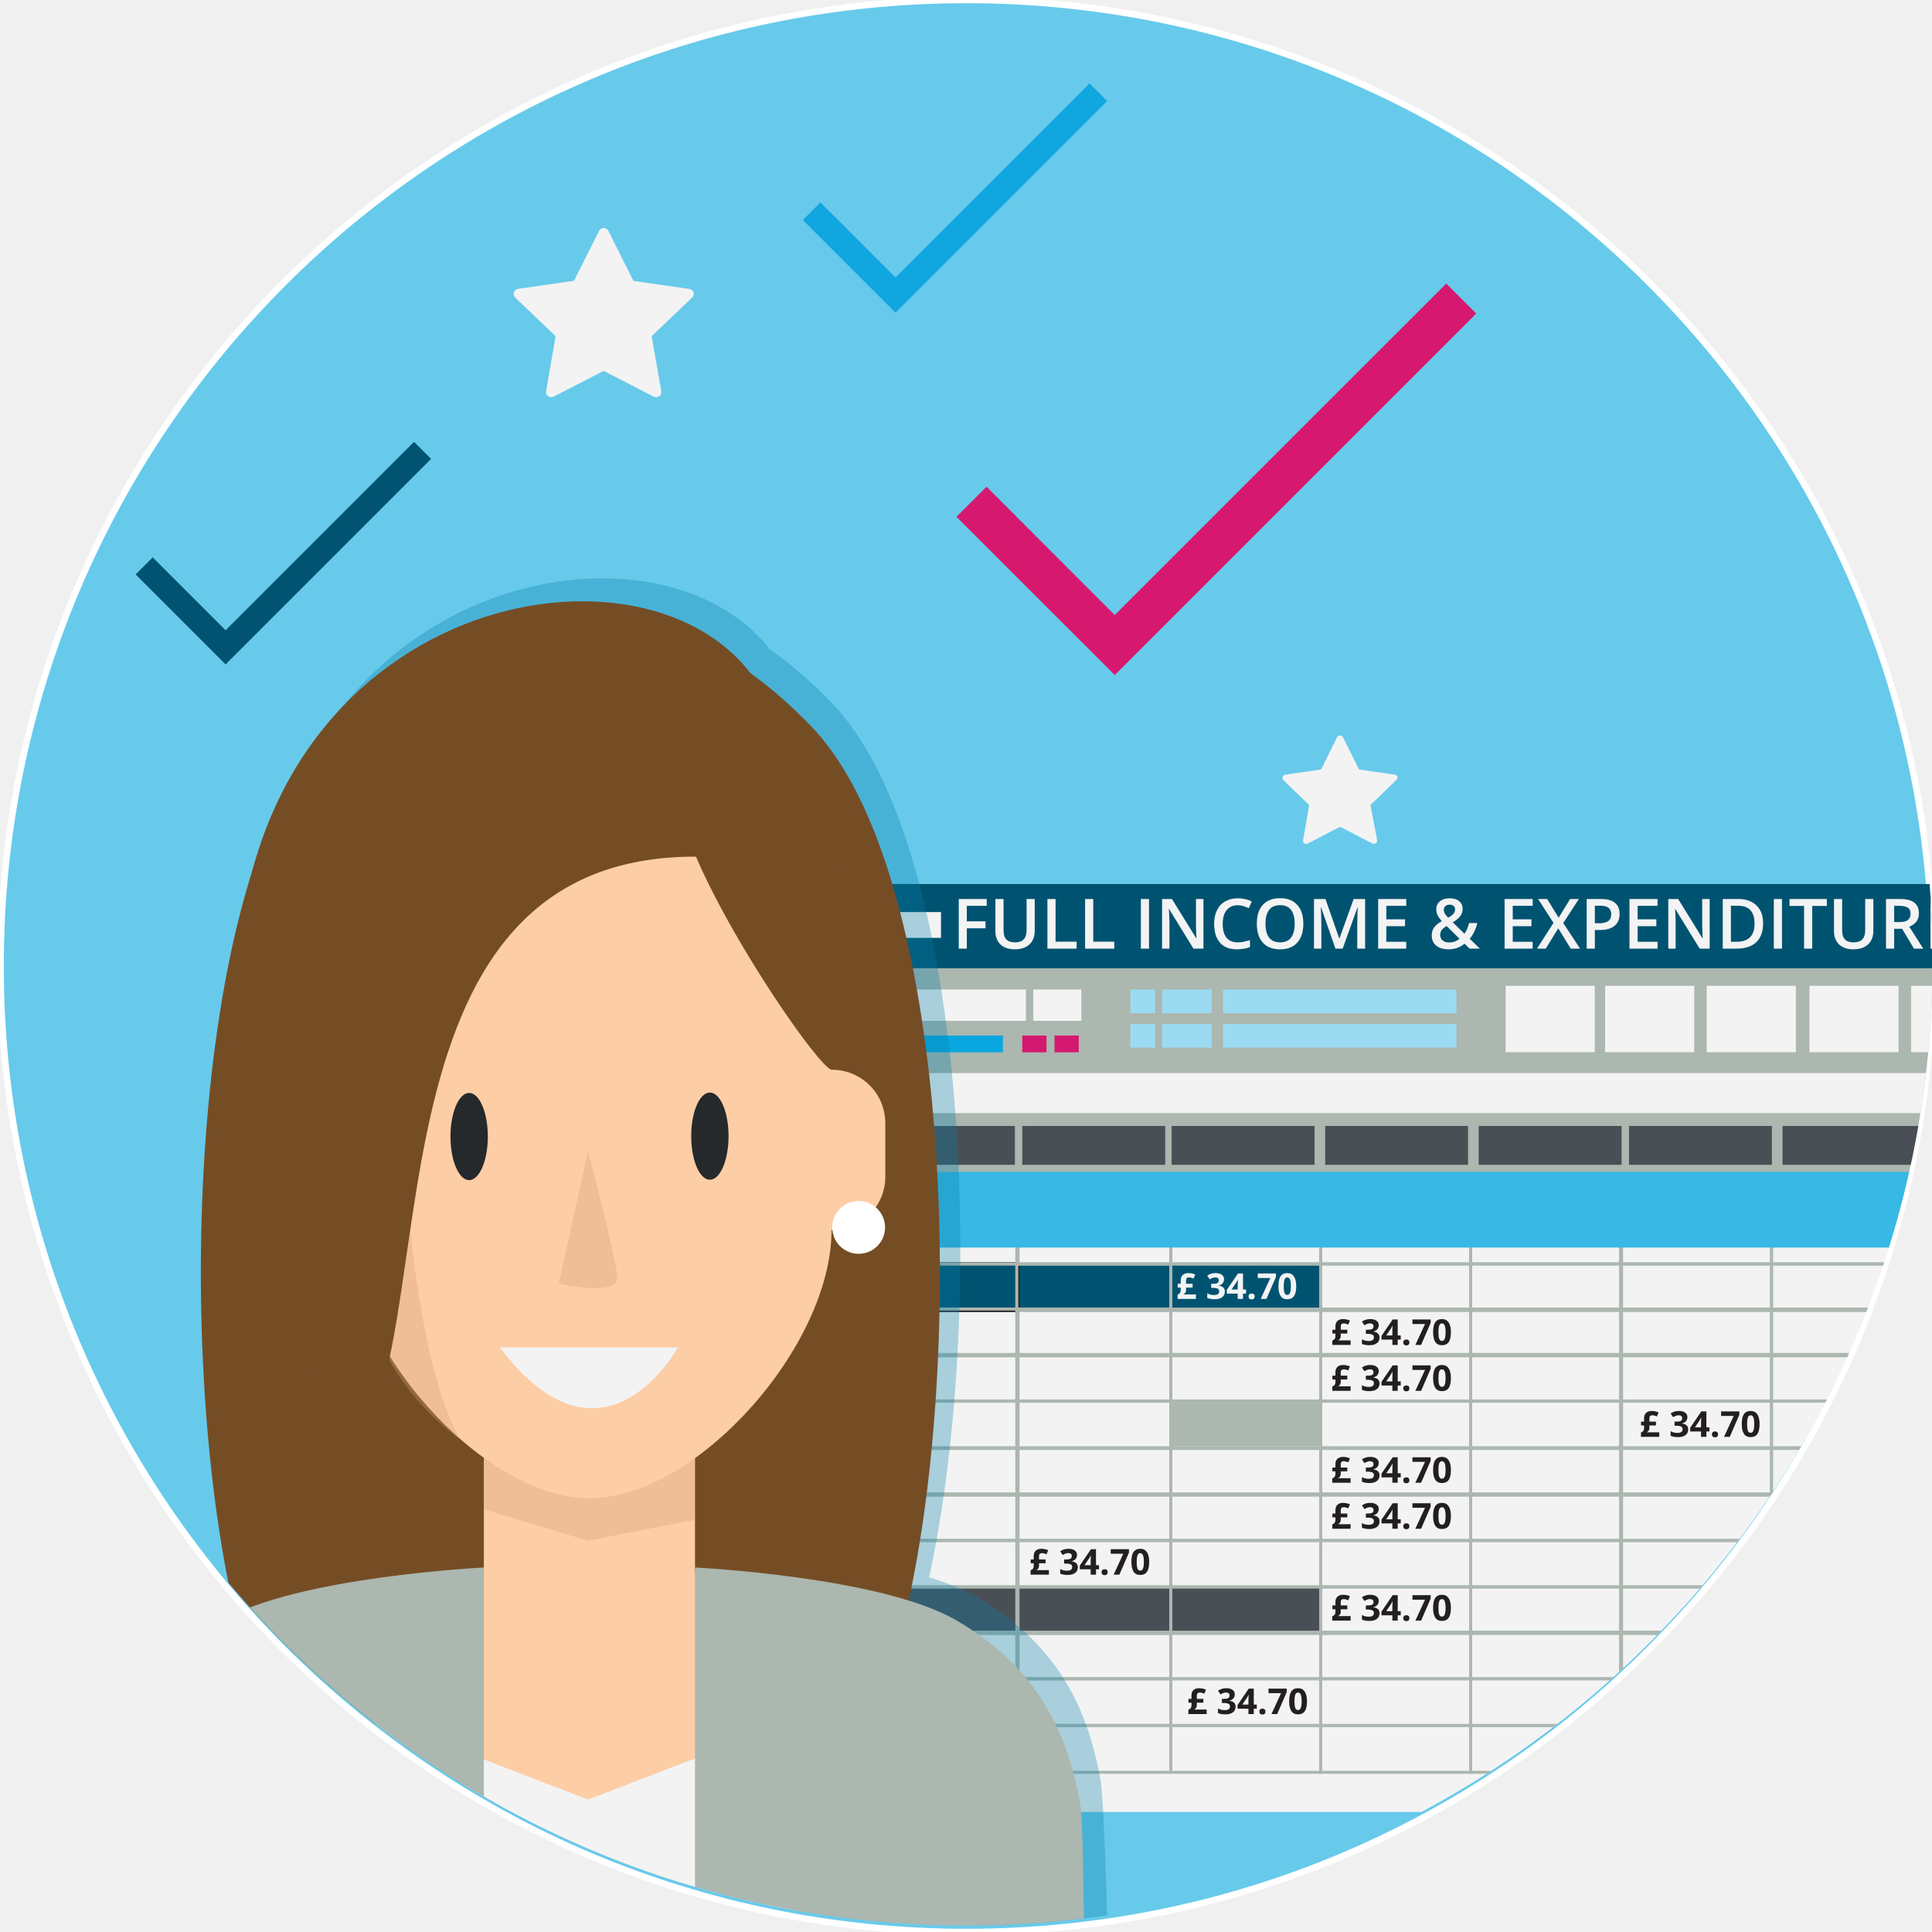
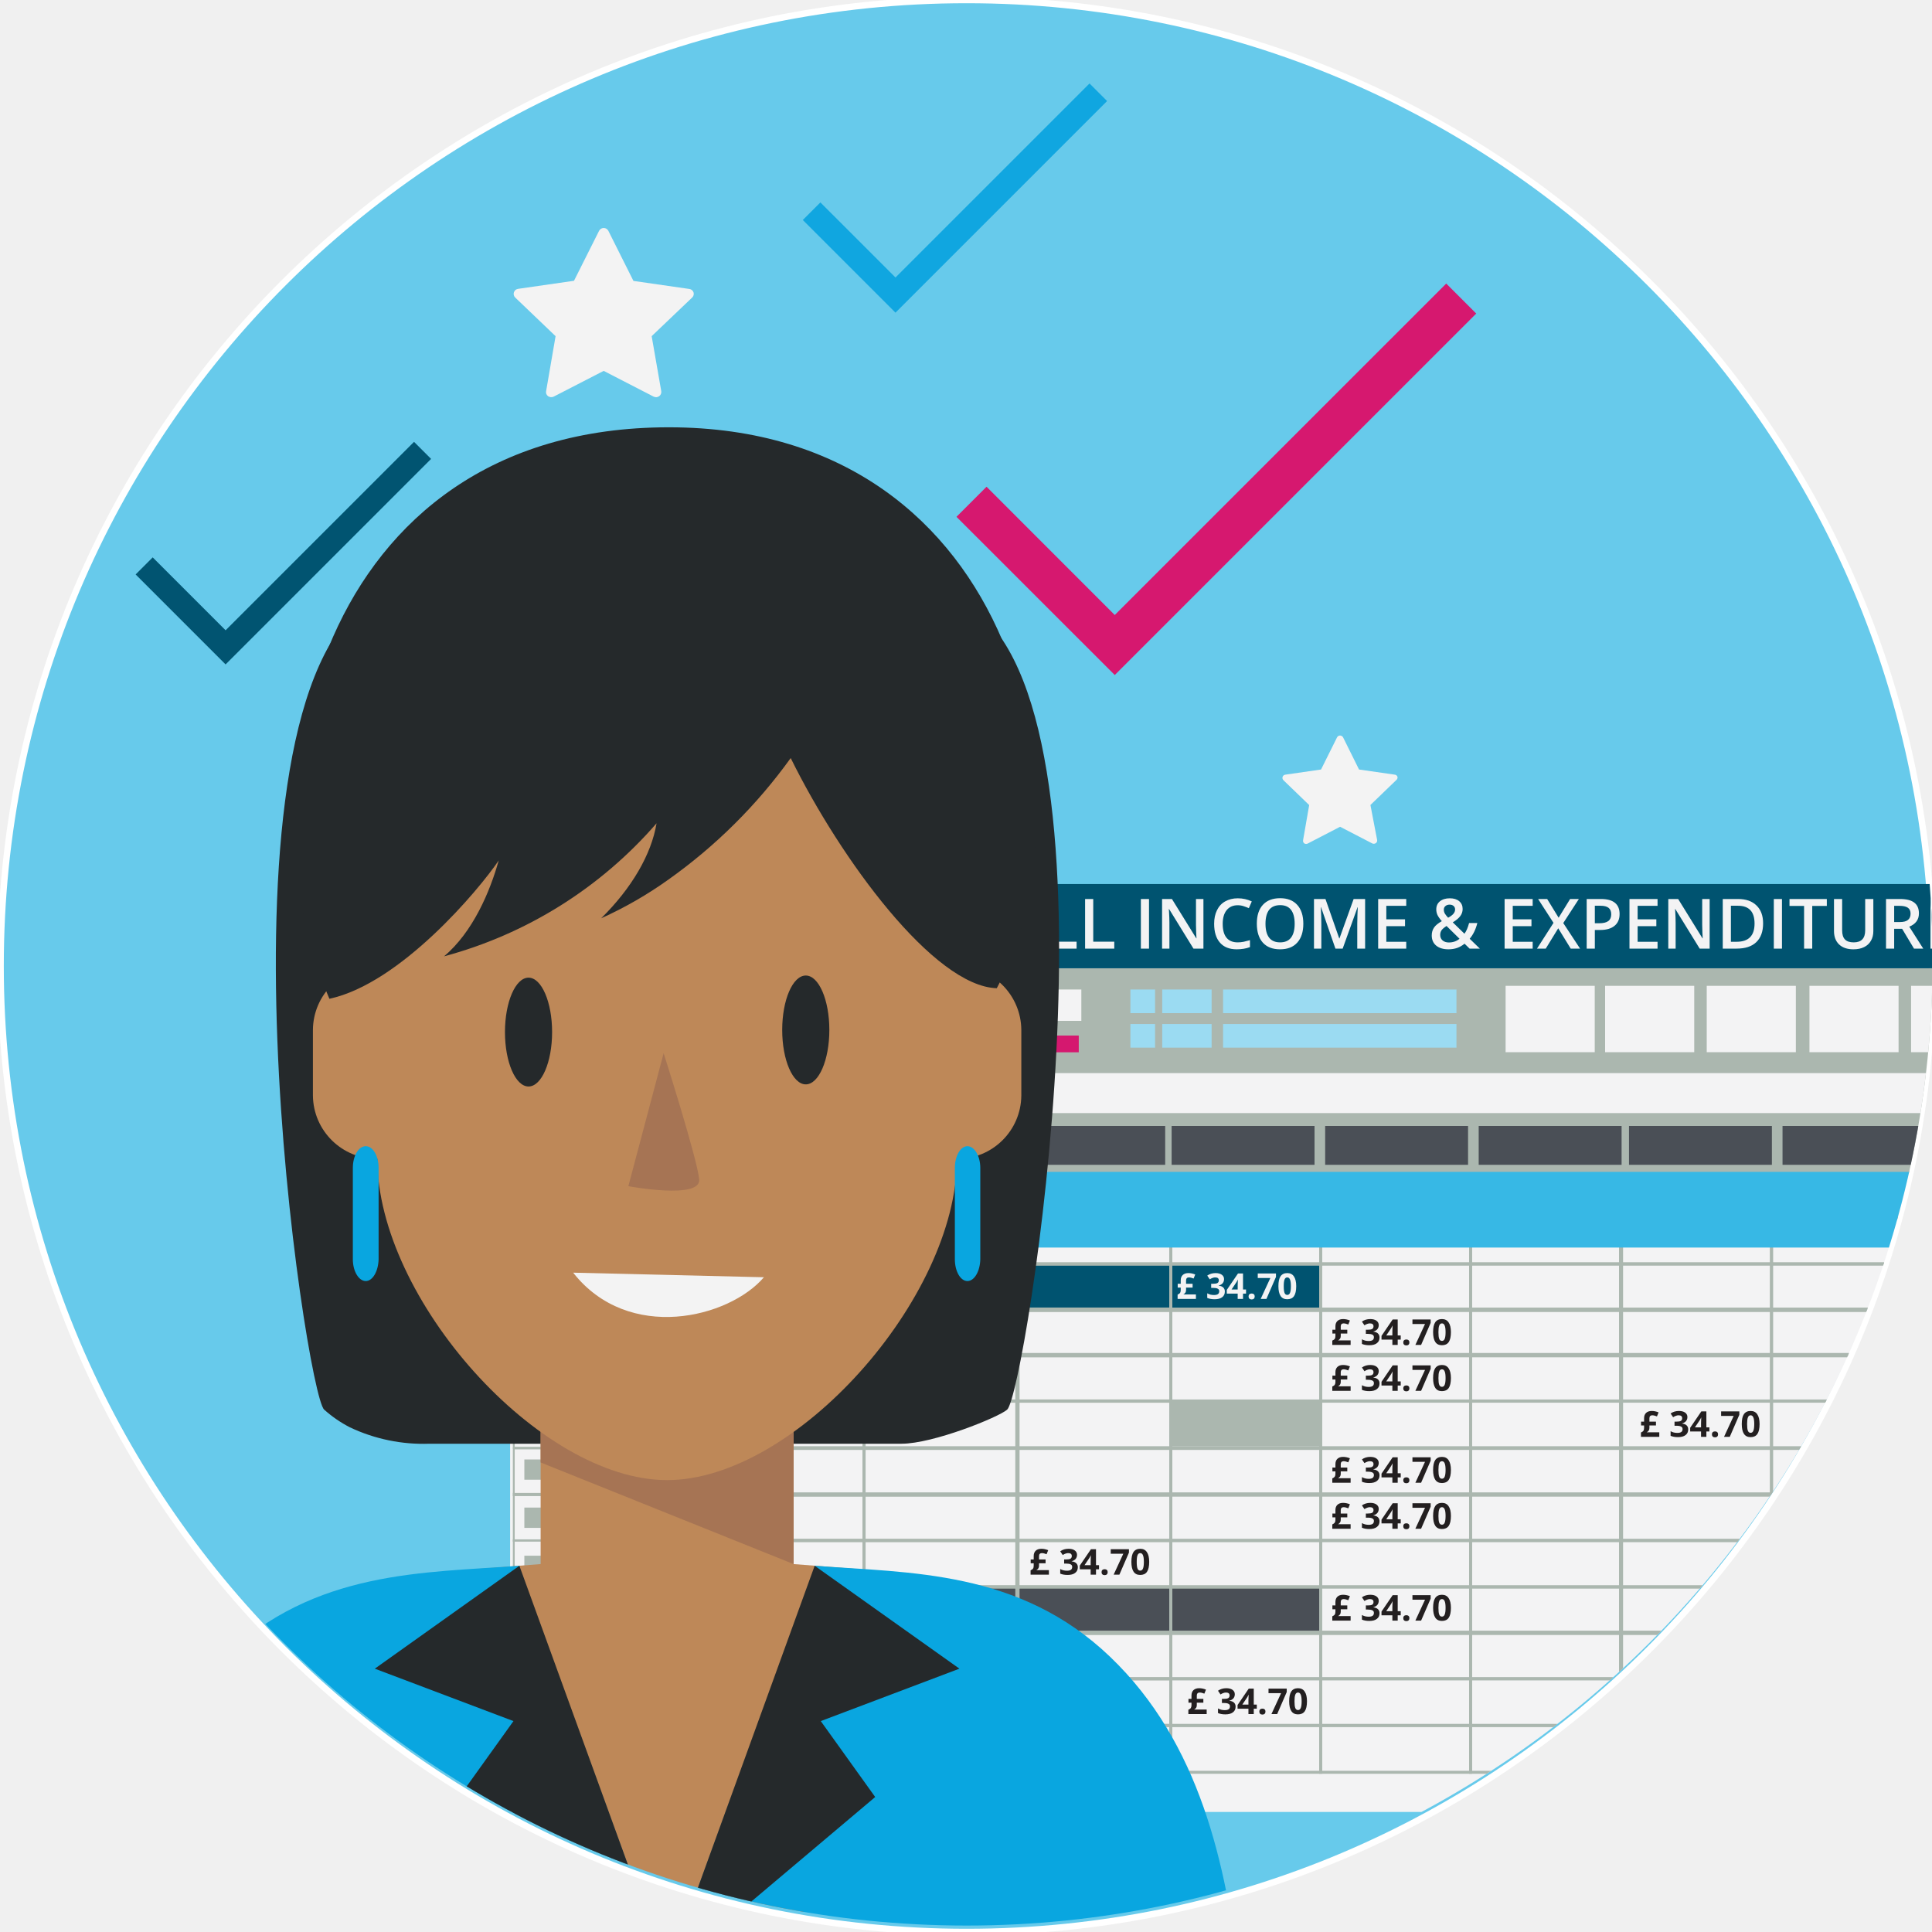
<svg xmlns="http://www.w3.org/2000/svg" viewBox="0 0 300 300">
  <defs>
-     <style>.a,.o,.p,.q,.r,.s,.t,.u{fill:none;}.b{opacity:0.44;}.c{clip-path:url(#a);}.d{fill:#25292b;}.e{fill:#67caeb;stroke:#fff;}.e,.o,.p,.q,.r,.s,.t,.u{stroke-miterlimit:10;}.f{fill:#10a6e0;}.g{fill:#d6186f;}.h{fill:#015471;}.i{fill:#f3f3f3;}.j{clip-path:url(#b);}.k{fill:#abb7af;}.l{fill:#005370;}.ab,.ah,.m{fill:#f3f3f4;}.n{fill:#4a4f56;}.o,.q,.r,.s,.t,.u{stroke:#abb7af;}.o{stroke-width:0.29px;}.p{stroke:#231f20;}.p,.s{stroke-width:0.47px;}.q{stroke-width:0.44px;}.r{stroke-width:0.47px;}.t{stroke-width:0.46px;}.u{stroke-width:0.47px;}.v{fill:#9bdbf2;}.w{fill:#f5be17;}.x{fill:#79b943;}.y{fill:#09a6e0;}.z{fill:#d5186f;}.aa{fill:#37b8e5;}.ab{font-size:10.8px;font-family:OpenSans-Semibold, Open Sans;font-weight:600;}.ac{fill:#027ea9;opacity:0.31;}.ad{fill:#754d25;}.ae{fill:#fdcda6;}.af{fill:#d09f76;opacity:0.33;}.ag{fill:#fff;}.ah,.ai{font-size:5.54px;font-family:OpenSans-Bold, Open Sans;font-weight:700;}.ai{fill:#231f20;}</style>
+     <style>.a,.o,.p,.q,.r,.s,.t,.u{fill:none;}.b{opacity:0.44;}.c{clip-path:url(#a);}.d{fill:#25292b;}.e{fill:#67caeb;stroke:#fff;}.e,.o,.p,.q,.r,.s,.t,.u{stroke-miterlimit:10;}.f{fill:#10a6e0;}.g{fill:#d6186f;}.h{fill:#015471;}.i{fill:#f3f3f3;}.j{clip-path:url(#b);}.k{fill:#abb7af;}.l{fill:#005370;}.ab,.ae,.m{fill:#f3f3f4;}.n{fill:#4a4f56;}.o,.q,.r,.s,.t,.u{stroke:#abb7af;}.o{stroke-width:0.29px;}.p{stroke:#231f20;}.p,.s{stroke-width:0.47px;}.q{stroke-width:0.44px;}.r{stroke-width:0.47px;}.t{stroke-width:0.46px;}.u{stroke-width:0.47px;}.v{fill:#9bdbf2;}.w{fill:#f5be17;}.x{fill:#79b943;}.y{fill:#09a6e0;}.z{fill:#d5186f;}.aa{fill:#37b8e5;}.ab{font-size:10.8px;font-family:OpenSans-Semibold, Open Sans;font-weight:600;}.ac{fill:#be8858;}.ad{fill:#a67454;}.ae,.af{font-size:5.54px;font-family:OpenSans-Bold, Open Sans;font-weight:700;}.af{fill:#231f20;}</style>
    <clipPath id="a">
      <circle class="a" cx="619.63" cy="574.67" r="50.91" />
    </clipPath>
    <clipPath id="b">
      <circle class="a" cx="150.09" cy="149" r="150" />
    </clipPath>
  </defs>
  <g class="c">
    <path class="d" d="M900.86,298.3H203.34c-10.86,0-19.76,7.93-19.76,17.62V748.35H921.06v-432C921.06,306.41,912,298.3,900.86,298.3Z" />
  </g>
  <circle class="e" cx="150.09" cy="150" r="150" />
  <polygon class="f" points="169.18 12.96 139.05 43.09 127.39 31.43 124.66 34.16 136.32 45.82 139.05 48.55 141.78 45.82 171.91 15.69 169.18 12.96" />
  <polygon class="g" points="224.57 44.03 173.1 95.5 153.19 75.58 148.52 80.25 168.44 100.16 173.1 104.82 177.76 100.16 229.23 48.69 224.57 44.03" />
  <polygon class="h" points="64.29 68.61 35.03 97.87 23.71 86.55 21.06 89.2 32.38 100.52 35.03 103.17 37.68 100.52 66.94 71.26 64.29 68.61" />
  <path class="i" d="M107.69,45.4a.79.79,0,0,0-.65-.53l-8.68-1.25-3.89-7.77a.81.81,0,0,0-1.45,0L89.13,43.6l-8.67,1.25A.79.79,0,0,0,80,46.2l6.27,6-1.47,8.54a.76.76,0,0,0,.31.78.86.86,0,0,0,.86.07l7.77-4,7.76,4a1.24,1.24,0,0,0,.38.09.92.92,0,0,0,.48-.16.83.83,0,0,0,.32-.78l-1.49-8.54,6.29-6A.77.77,0,0,0,107.69,45.4Z" />
  <path class="i" d="M217,120.63a.48.48,0,0,0-.41-.34l-5.56-.8-2.48-5a.54.54,0,0,0-.71-.22.58.58,0,0,0-.22.22l-2.49,5-5.55.8a.5.5,0,0,0-.42.34.51.51,0,0,0,.13.52l4,3.86-.95,5.47a.49.49,0,0,0,.2.49.54.54,0,0,0,.55,0l5-2.59,5,2.59a.64.64,0,0,0,.24.05.5.5,0,0,0,.31-.1.49.49,0,0,0,.2-.49L212.8,125l4-3.86A.5.5,0,0,0,217,120.63Z" />
  <g class="j">
    <rect class="k" x="79.78" y="150.35" width="250.35" height="31.62" />
    <rect class="l" x="79.78" y="137.27" width="250.35" height="13.08" />
    <rect class="m" x="79.21" y="182.22" width="250.92" height="99.14" />
    <rect class="l" x="109.92" y="196.15" width="95.15" height="7.35" />
    <rect class="n" x="109.92" y="246.34" width="95.15" height="7.35" />
    <rect class="n" x="79.78" y="174.84" width="7.95" height="6.03" />
    <rect class="n" x="276.79" y="174.84" width="22.19" height="6.03" />
    <rect class="n" x="252.95" y="174.84" width="22.19" height="6.03" />
    <rect class="n" x="229.61" y="174.84" width="22.19" height="6.03" />
    <rect class="n" x="205.77" y="174.84" width="22.19" height="6.03" />
    <rect class="n" x="181.93" y="174.84" width="22.19" height="6.03" />
    <rect class="n" x="158.74" y="174.84" width="22.19" height="6.03" />
    <rect class="n" x="135.4" y="174.84" width="22.19" height="6.03" />
    <rect class="n" x="111.56" y="174.84" width="22.19" height="6.03" />
    <rect class="n" x="91.14" y="174.84" width="18.78" height="6.03" />
    <rect class="k" x="81.42" y="183.61" width="3.15" height="3.15" />
    <rect class="k" x="81.42" y="191.08" width="3.15" height="3.15" />
    <rect class="k" x="81.42" y="198.03" width="3.15" height="3.15" />
    <rect class="k" x="81.42" y="205.51" width="3.15" height="3.15" />
    <rect class="k" x="81.42" y="212.46" width="3.15" height="3.15" />
    <rect class="k" x="81.42" y="219.93" width="3.15" height="3.15" />
    <rect class="k" x="81.42" y="226.62" width="3.15" height="3.15" />
    <rect class="k" x="81.42" y="234.1" width="3.15" height="3.15" />
    <rect class="k" x="81.42" y="241.57" width="3.15" height="3.15" />
    <rect class="k" x="81.42" y="249.05" width="3.15" height="3.15" />
    <rect class="k" x="81.42" y="255.57" width="3.15" height="3.15" />
    <rect class="k" x="81.42" y="263.05" width="3.15" height="3.15" />
    <rect class="k" x="81.42" y="270" width="3.15" height="3.15" />
    <rect class="o" x="79.78" y="181.97" width="8.94" height="7.26" />
    <rect class="o" x="79.78" y="189.03" width="8.94" height="7.26" />
    <rect class="o" x="79.78" y="196.24" width="8.94" height="7.26" />
    <rect class="o" x="79.78" y="203.27" width="8.94" height="7.26" />
    <rect class="o" x="79.78" y="210.32" width="8.94" height="7.26" />
    <rect class="o" x="79.78" y="217.54" width="8.94" height="7.26" />
    <rect class="o" x="79.78" y="224.91" width="8.94" height="7.26" />
    <rect class="o" x="79.78" y="231.97" width="8.94" height="7.26" />
    <rect class="o" x="79.78" y="239.18" width="8.94" height="7.26" />
    <rect class="o" x="79.78" y="246.39" width="8.94" height="7.26" />
    <rect class="o" x="79.78" y="253.44" width="8.94" height="7.26" />
    <rect class="o" x="79.78" y="260.66" width="8.94" height="7.26" />
    <rect class="o" x="79.78" y="267.94" width="8.94" height="7.26" />
    <rect class="p" x="134.17" y="196.24" width="23.91" height="7.26" />
    <rect class="q" x="88.72" y="189.03" width="21.2" height="7.26" />
    <rect class="q" x="88.72" y="196.24" width="21.2" height="7.26" />
    <rect class="r" x="109.92" y="181.97" width="24.25" height="7.26" />
    <rect class="r" x="109.92" y="189.03" width="24.25" height="7.26" />
    <rect class="r" x="109.92" y="196.24" width="24.25" height="7.26" />
    <rect class="s" x="134.17" y="181.97" width="23.91" height="7.26" />
    <rect class="s" x="134.17" y="189.03" width="23.91" height="7.26" />
    <rect class="s" x="157.89" y="181.97" width="23.91" height="7.26" />
    <rect class="s" x="157.89" y="189.03" width="23.91" height="7.26" />
    <rect class="s" x="157.89" y="196.24" width="23.91" height="7.26" />
    <rect class="t" x="181.8" y="181.97" width="23.28" height="7.26" />
    <rect class="t" x="181.8" y="189.03" width="23.28" height="7.26" />
    <rect class="t" x="181.8" y="196.24" width="23.28" height="7.26" />
    <rect class="q" x="88.72" y="181.97" width="21.2" height="7.26" />
    <rect class="q" x="88.72" y="203.27" width="21.2" height="7.26" />
    <rect class="q" x="88.72" y="210.32" width="21.2" height="7.26" />
    <rect class="q" x="88.72" y="217.54" width="21.2" height="7.26" />
    <rect class="q" x="88.72" y="224.91" width="21.2" height="7.26" />
    <rect class="q" x="88.72" y="231.97" width="21.2" height="7.26" />
    <rect class="q" x="88.72" y="239.18" width="21.2" height="7.26" />
    <rect class="r" x="109.92" y="203.27" width="24.25" height="7.26" />
    <rect class="r" x="109.92" y="210.32" width="24.25" height="7.26" />
    <rect class="r" x="109.92" y="217.54" width="24.25" height="7.26" />
    <rect class="r" x="109.92" y="224.91" width="24.25" height="7.26" />
    <rect class="r" x="109.92" y="231.97" width="24.25" height="7.26" />
    <rect class="r" x="109.92" y="239.18" width="24.25" height="7.26" />
    <rect class="s" x="134.17" y="203.27" width="23.91" height="7.26" />
    <rect class="s" x="134.17" y="210.32" width="23.91" height="7.26" />
    <rect class="s" x="134.17" y="217.54" width="23.91" height="7.26" />
    <rect class="s" x="134.17" y="224.91" width="23.91" height="7.26" />
    <rect class="s" x="134.17" y="231.97" width="23.91" height="7.26" />
    <rect class="s" x="134.17" y="239.18" width="23.91" height="7.26" />
    <rect class="s" x="157.89" y="203.27" width="23.91" height="7.26" />
    <rect class="s" x="157.89" y="210.32" width="23.91" height="7.26" />
    <rect class="s" x="157.89" y="217.54" width="23.91" height="7.26" />
    <rect class="s" x="157.89" y="224.91" width="23.91" height="7.26" />
    <rect class="s" x="157.89" y="231.97" width="23.91" height="7.26" />
    <rect class="s" x="157.89" y="239.18" width="23.91" height="7.26" />
    <rect class="t" x="181.8" y="203.27" width="23.28" height="7.26" />
    <rect class="t" x="181.8" y="210.32" width="23.28" height="7.26" />
    <rect class="t" x="181.8" y="217.54" width="23.28" height="7.26" />
    <rect class="t" x="181.8" y="224.91" width="23.28" height="7.26" />
    <rect class="t" x="181.8" y="231.97" width="23.28" height="7.26" />
    <rect class="t" x="181.8" y="239.18" width="23.28" height="7.26" />
    <rect class="s" x="157.89" y="246.39" width="23.91" height="7.26" />
    <rect class="t" x="181.8" y="246.39" width="23.28" height="7.26" />
    <rect class="q" x="88.72" y="246.39" width="21.2" height="7.26" />
    <rect class="q" x="88.72" y="253.44" width="21.2" height="7.26" />
    <rect class="q" x="88.72" y="260.66" width="21.2" height="7.26" />
    <rect class="q" x="88.72" y="267.94" width="21.2" height="7.26" />
    <rect class="r" x="109.92" y="246.39" width="24.25" height="7.26" />
    <rect class="r" x="109.92" y="253.44" width="24.25" height="7.26" />
    <rect class="r" x="109.92" y="260.66" width="24.25" height="7.26" />
    <rect class="r" x="109.92" y="267.94" width="24.25" height="7.26" />
    <rect class="s" x="134.17" y="246.39" width="23.91" height="7.26" />
    <rect class="s" x="134.17" y="253.44" width="23.91" height="7.26" />
    <rect class="s" x="134.17" y="260.66" width="23.91" height="7.26" />
    <rect class="s" x="134.17" y="267.94" width="23.91" height="7.26" />
    <rect class="s" x="157.89" y="253.44" width="23.91" height="7.26" />
    <rect class="s" x="157.89" y="260.66" width="23.91" height="7.26" />
    <rect class="s" x="157.89" y="267.94" width="23.91" height="7.26" />
    <rect class="t" x="181.8" y="253.44" width="23.28" height="7.26" />
    <rect class="t" x="181.8" y="260.66" width="23.28" height="7.26" />
    <rect class="t" x="181.8" y="267.94" width="23.28" height="7.26" />
    <rect class="t" x="205.07" y="181.97" width="23.28" height="7.26" />
    <rect class="t" x="205.07" y="189.03" width="23.28" height="7.26" />
    <rect class="t" x="205.07" y="196.24" width="23.28" height="7.26" />
    <rect class="t" x="205.07" y="203.27" width="23.28" height="7.26" />
    <rect class="t" x="205.07" y="210.32" width="23.28" height="7.26" />
    <rect class="t" x="205.07" y="217.54" width="23.28" height="7.26" />
    <rect class="t" x="205.07" y="224.91" width="23.28" height="7.26" />
    <rect class="t" x="205.07" y="231.97" width="23.28" height="7.26" />
    <rect class="t" x="205.07" y="239.18" width="23.28" height="7.26" />
    <rect class="t" x="205.07" y="246.39" width="23.28" height="7.26" />
    <rect class="t" x="205.07" y="253.44" width="23.28" height="7.26" />
    <rect class="t" x="205.07" y="260.66" width="23.28" height="7.26" />
    <rect class="t" x="205.07" y="267.94" width="23.28" height="7.26" />
    <rect class="t" x="228.35" y="181.97" width="23.28" height="7.26" />
    <rect class="t" x="228.35" y="189.03" width="23.28" height="7.26" />
    <rect class="t" x="228.35" y="196.24" width="23.28" height="7.26" />
    <rect class="t" x="228.35" y="203.27" width="23.28" height="7.26" />
    <rect class="t" x="228.35" y="210.32" width="23.28" height="7.26" />
    <rect class="t" x="228.35" y="217.54" width="23.28" height="7.26" />
    <rect class="t" x="228.35" y="224.91" width="23.28" height="7.26" />
    <rect class="t" x="228.35" y="231.97" width="23.28" height="7.26" />
    <rect class="t" x="228.35" y="239.18" width="23.28" height="7.26" />
    <rect class="t" x="228.35" y="246.39" width="23.28" height="7.26" />
    <rect class="t" x="228.35" y="253.44" width="23.28" height="7.26" />
    <rect class="t" x="228.35" y="260.66" width="23.28" height="7.26" />
    <rect class="t" x="228.35" y="267.94" width="23.28" height="7.26" />
    <rect class="t" x="251.8" y="181.97" width="23.28" height="7.26" />
    <rect class="t" x="251.8" y="189.03" width="23.28" height="7.26" />
    <rect class="t" x="251.8" y="196.24" width="23.28" height="7.26" />
    <rect class="t" x="251.8" y="203.27" width="23.28" height="7.26" />
    <rect class="t" x="251.8" y="210.32" width="23.28" height="7.26" />
    <rect class="t" x="251.8" y="217.54" width="23.28" height="7.26" />
    <rect class="t" x="251.8" y="224.91" width="23.28" height="7.26" />
    <rect class="t" x="251.8" y="231.97" width="23.28" height="7.26" />
    <rect class="t" x="251.8" y="239.18" width="23.28" height="7.26" />
    <rect class="t" x="251.8" y="246.39" width="23.28" height="7.26" />
    <rect class="t" x="251.8" y="253.44" width="23.28" height="7.26" />
    <rect class="t" x="251.8" y="260.66" width="23.28" height="7.26" />
    <rect class="t" x="251.8" y="267.94" width="23.28" height="7.26" />
    <rect class="t" x="275.08" y="181.97" width="23.28" height="7.26" />
    <rect class="t" x="275.08" y="189.03" width="23.28" height="7.26" />
    <rect class="t" x="275.08" y="196.24" width="23.28" height="7.26" />
    <rect class="t" x="275.08" y="203.27" width="23.28" height="7.26" />
    <rect class="t" x="275.08" y="210.32" width="23.28" height="7.26" />
    <rect class="t" x="275.08" y="217.54" width="23.28" height="7.26" />
    <rect class="t" x="275.08" y="224.91" width="23.28" height="7.26" />
    <rect class="t" x="275.08" y="231.97" width="23.28" height="7.26" />
    <rect class="t" x="275.08" y="239.18" width="23.28" height="7.26" />
    <rect class="t" x="275.08" y="246.39" width="23.28" height="7.26" />
    <rect class="t" x="275.08" y="253.44" width="23.28" height="7.26" />
    <rect class="t" x="275.08" y="260.66" width="23.28" height="7.26" />
    <rect class="t" x="275.08" y="267.94" width="23.28" height="7.26" />
    <rect class="u" x="298.36" y="181.97" width="24.46" height="7.26" />
    <rect class="u" x="298.36" y="189.03" width="24.46" height="7.26" />
    <rect class="u" x="298.36" y="196.24" width="24.46" height="7.26" />
    <rect class="u" x="298.36" y="203.27" width="24.46" height="7.26" />
    <rect class="u" x="298.36" y="210.32" width="24.46" height="7.26" />
    <rect class="u" x="298.36" y="217.54" width="24.46" height="7.26" />
    <rect class="u" x="298.36" y="224.91" width="24.46" height="7.26" />
    <rect class="u" x="298.36" y="231.97" width="24.46" height="7.26" />
    <rect class="u" x="298.36" y="239.18" width="24.46" height="7.26" />
    <rect class="u" x="298.36" y="246.39" width="24.46" height="7.26" />
    <rect class="u" x="298.36" y="253.44" width="24.46" height="7.26" />
    <rect class="u" x="298.36" y="260.66" width="24.46" height="7.26" />
    <rect class="u" x="298.36" y="267.94" width="24.46" height="7.26" />
    <rect class="m" x="79.78" y="166.63" width="42.27" height="6.21" />
    <rect class="m" x="123.67" y="166.63" width="204.97" height="6.21" />
    <rect class="m" x="296.75" y="153.08" width="13.84" height="10.3" />
    <rect class="m" x="280.97" y="153.08" width="13.84" height="10.3" />
    <rect class="m" x="265.02" y="153.08" width="13.84" height="10.3" />
    <rect class="m" x="249.24" y="153.08" width="13.84" height="10.3" />
    <rect class="m" x="233.79" y="153.08" width="13.84" height="10.3" />
    <rect class="v" x="189.92" y="153.65" width="36.24" height="3.67" />
    <rect class="v" x="180.47" y="153.65" width="7.67" height="3.67" />
    <rect class="v" x="180.47" y="159.01" width="7.67" height="3.67" />
    <rect class="v" x="175.53" y="153.65" width="3.83" height="3.67" />
    <rect class="v" x="175.53" y="159.01" width="3.83" height="3.67" />
    <rect class="v" x="189.92" y="159.01" width="36.24" height="3.67" />
    <rect class="w" x="82.38" y="153.08" width="9.17" height="9.17" />
    <rect class="m" x="86.19" y="156.47" width="6.77" height="7.76" />
    <rect class="x" x="94.65" y="153.65" width="12.14" height="2.82" />
    <rect class="x" x="94.65" y="160.84" width="12.14" height="2.82" />
    <rect class="x" x="94.65" y="157.38" width="2.27" height="2.27" />
    <rect class="x" x="104.52" y="157.38" width="2.27" height="2.27" />
    <rect class="x" x="97.58" y="157.38" width="6.19" height="2.27" />
    <rect class="m" x="112.65" y="153.65" width="46.65" height="4.87" />
    <rect class="m" x="160.45" y="153.65" width="7.46" height="4.87" />
    <rect class="y" x="115.13" y="160.8" width="12.25" height="2.6" />
    <rect class="y" x="129.28" y="160.8" width="12.25" height="2.6" />
    <rect class="y" x="143.48" y="160.8" width="12.25" height="2.6" />
    <rect class="z" x="158.74" y="160.8" width="3.76" height="2.6" />
    <rect class="z" x="163.75" y="160.8" width="3.76" height="2.6" />
    <rect class="m" x="94.65" y="141.62" width="51.47" height="4.01" />
    <rect class="m" x="83.75" y="141.62" width="5.82" height="4.01" />
    <rect class="aa" x="88.72" y="181.97" width="241.41" height="11.75" />
    <rect class="k" x="81.42" y="277.21" width="9.54" height="2.78" />
    <rect class="k" x="93.33" y="277.21" width="5.43" height="2.78" />
    <rect class="k" x="181.8" y="217.54" width="23.34" height="7.04" />
    <text class="ab" transform="translate(147.86 147.3)">FULL INCOME &amp; EXPENDITURE</text>
  </g>
  <g class="j">
-     <path class="ac" d="M170.86,276.18c-1.75-9.33-5.61-20.36-19.24-28.24a36.64,36.64,0,0,0-7.35-3c8.76-40.14,6.32-108.81-12.87-133.19-.68-.87-1.39-1.69-2.11-2.45a74.14,74.14,0,0,0-5.76-5.42q-1.89-1.61-4-3.06c-16.09-20.67-65.36-13.26-77.23,30.85-10.12,31.8-10.11,82.65-2.87,114.54.05.27.12.53.18.8-.66.31-1.3.63-1.88,1-13.64,7.88-17.5,18.91-19.25,28.24-.51,2.7-.86,9.91-1.11,19H127.54L172.05,302C171.8,292.88,171.37,278.88,170.86,276.18Z" />
-     <path class="ad" d="M140.83,249.76c-.07.37-.15.69-.23,1-.82,3.5-1.73,6.77-2.73,9.74-1.72,5.13-3.55,9.38-5.89,12.56a16.9,16.9,0,0,1-3.63,3.76,15.65,15.65,0,0,1-9.78,3h-60a15.62,15.62,0,0,1-10.11-3.23,17.89,17.89,0,0,1-3.3-3.51c-2.33-3.18-4.16-7.43-5.88-12.56-1-3-1.92-6.24-2.74-9.74-.08-.34-.16-.66-.22-1C26.9,208.38,29.7,135,51,112.88c8.75-9.07,19.57-17,37.55-17,14.25,0,24,5,31.79,11.62a76,76,0,0,1,5.76,5.42,31.7,31.7,0,0,1,2.1,2.45C147.62,140,149.91,209.8,140.83,249.76Z" />
-     <polygon class="ae" points="116.11 247.65 107.92 244.26 107.92 223.35 75.13 223.35 75.13 244.26 66.93 247.65 75.13 297.76 107.92 297.76 116.11 247.65" />
-     <polygon class="af" points="75.13 223.49 75.13 234.37 91.32 239.25 107.92 235.97 107.92 223.49 75.13 223.49" />
-     <polygon class="m" points="124.36 298.81 124.36 266.72 91.32 279.44 58.28 266.72 58.28 298.81 124.36 298.81" />
-     <path class="k" d="M107.92,298.81l60.49,3c-.25-9.1-.21-19.34-.72-22-1.75-9.33-5.61-20.36-19.25-28.24-11.68-6.76-40.52-8.17-40.52-8.17Z" />
-     <path class="k" d="M75.13,298.81H14.25c.24-9.1.6-16.31,1.1-19,1.76-9.33,5.62-20.36,19.25-28.24,11.69-6.76,40.53-8.17,40.53-8.17Z" />
-     <path class="ae" d="M129.08,166.11V149.06c0-18.11-21-41-37.56-41S54,131,54,149.06v17.05a8.27,8.27,0,0,0-8.34,8.2v8.53A8.27,8.27,0,0,0,54,191c0,18.11,21,41.65,37.56,41.65s37.56-23.54,37.56-41.65a8.27,8.27,0,0,0,8.35-8.19v-8.53A8.28,8.28,0,0,0,129.08,166.11Z" />
-     <path class="ag" d="M137.43,190.58a4.1,4.1,0,1,1-4.1-4.09A4.1,4.1,0,0,1,137.43,190.58Z" />
-     <circle class="ag" cx="49.71" cy="190.58" r="4.1" />
-     <ellipse class="d" cx="72.85" cy="176.48" rx="2.9" ry="6.77" />
-     <ellipse class="d" cx="110.23" cy="176.42" rx="2.9" ry="6.77" />
-     <path class="af" d="M91.32,178.74l-4.56,20.59s9.37,2.1,9.11-1.05S91.32,178.74,91.32,178.74Z" />
-     <path class="i" d="M77.61,209.22h27.67S93.68,230.48,77.61,209.22Z" />
-     <path class="af" d="M63.71,191s2,22.48,7.72,32.51a39.34,39.34,0,0,1-13.26-16.94Z" />
-     <path class="ad" d="M52.4,227.66c-11.85-39.54-20.13-64.07-13.66-90.75C51.31,85.1,114.58,82,121,114.54c1.37,6.92,15.3,17.49,8.09,51.57-.55-.19-1.79-1.53-3.42-3.63-4.91-6.32-13.36-19.52-17.6-29.46C52.4,132.85,71,215.37,52.4,227.66Z" />
+     <path class="d" d="M156.39,218.89c-1.32,1.17-11.48,5.29-16.39,5.29H66.7a26.62,26.62,0,0,1-12.36-2.54,19.13,19.13,0,0,1-4-2.75C47.47,216.39,31.44,110.36,57.48,93c10.69-7.13,23.91-13.4,45.87-13.4,17.4,0,29.33,4,38.83,9.14,2.5,1.34,4.82,2.78,7,4.26.88.59,1.74,1.24,2.57,1.92C175.48,114.26,159.23,216.39,156.39,218.89Z" />
+     <polygon class="ac" points="123.23 242.87 123.23 217.82 83.95 217.82 83.95 242.87 74.13 243.63 83.95 306.97 123.23 306.97 133.06 243.63 123.23 242.87" />
+     <polygon class="ad" points="83.95 217.98 83.95 227.09 123.23 242.87 123.23 217.98 83.95 217.98" />
+     <path class="y" d="M193.79,353.14l-1.33-46.61c-2.15-16.84-6-35.79-20.09-49.27s-31.06-13-45.87-14.13c0,0,0,.25-.08.7l-22.83,62.46L80.71,243.7c0-.36-.06-.57-.06-.57-14.81,1.12-31.78.65-45.83,14.13s-17.95,32.43-20.1,49.27l-1.33,46.61Z" />
+     <polygon class="d" points="58.2 259.11 79.73 267.25 71.28 279.04 103.59 306.3 80.65 243.13 58.2 259.11" />
+     <polygon class="d" points="148.98 259.11 126.5 243.13 103.59 306.3 135.9 279.04 127.45 267.25 148.98 259.11" />
+     <path class="ac" d="M148.59,150.08V129.66c0-21.7-25.12-49.11-45-49.11s-45,27.41-45,49.11v20.42a9.92,9.92,0,0,0-10,9.83v10.21a9.92,9.92,0,0,0,10,9.82c0,21.7,25.12,49.89,45,49.89s45-28.19,45-49.89a9.91,9.91,0,0,0,10-9.82V159.91A9.91,9.91,0,0,0,148.59,150.08Z" />
+     <path class="y" d="M56.79,198.92c-1.08,0-2-1.51-2-3.38V181.35c0-1.86.88-3.37,2-3.37s2,1.51,2,3.37v14.19C58.74,197.41,57.87,198.92,56.79,198.92Z" />
+     <path class="y" d="M150.22,198.92c-1.08,0-1.95-1.51-1.95-3.38V181.35c0-1.86.87-3.37,1.95-3.37s2,1.51,2,3.37v14.19C152.18,197.41,151.3,198.92,150.22,198.92Z" />
+     <path class="d" d="M77.44,133.61c-1.34,4.8-4,11.12-8.49,14.89a66.51,66.51,0,0,0,33-20.66c-.8,4.83-3.87,10.09-8.6,14.75a61.13,61.13,0,0,0,10.43-6,81.35,81.35,0,0,0,19-18.88c7.78,15.78,22.25,35.44,32,35.74,15.19-27.95,4.08-87.1-50.92-87.1s-66.48,57.19-52.71,88.74C62.17,152.72,74.35,138.19,77.44,133.61Z" />
+     <ellipse class="d" cx="82.07" cy="160.26" rx="3.66" ry="8.45" />
+     <ellipse class="d" cx="125.12" cy="159.93" rx="3.66" ry="8.45" />
+     <path class="ad" d="M103.05,163.54l-5.48,20.65s11.28,2.11,11-1.05S103.05,163.54,103.05,163.54Z" />
+     <path class="i" d="M118.62,198.33,89,197.62C97.6,208.56,113.23,204.65,118.62,198.33Z" />
  </g>
-   <text class="ah" transform="translate(182.64 201.7)">£ 34.70</text>
-   <text class="ai" transform="translate(206.66 208.84)">£ 34.70</text>
-   <text class="ai" transform="translate(206.66 215.97)">£ 34.70</text>
-   <text class="ai" transform="translate(254.59 223.11)">£ 34.70</text>
-   <text class="ai" transform="translate(206.66 230.24)">£ 34.70</text>
-   <text class="ai" transform="translate(206.66 237.38)">£ 34.70</text>
-   <text class="ai" transform="translate(159.81 244.51)">£ 34.70</text>
-   <text class="ai" transform="translate(206.66 251.65)">£ 34.70</text>
-   <text class="ai" transform="translate(184.31 266.16)">£ 34.70</text>
+   <text class="ae" transform="translate(182.64 201.7)">£ 34.70</text>
+   <text class="af" transform="translate(206.66 208.84)">£ 34.70</text>
+   <text class="af" transform="translate(206.66 215.97)">£ 34.70</text>
+   <text class="af" transform="translate(254.59 223.11)">£ 34.70</text>
+   <text class="af" transform="translate(206.66 230.24)">£ 34.70</text>
+   <text class="af" transform="translate(206.66 237.38)">£ 34.70</text>
+   <text class="af" transform="translate(159.81 244.51)">£ 34.70</text>
+   <text class="af" transform="translate(206.66 251.65)">£ 34.70</text>
+   <text class="af" transform="translate(184.31 266.16)">£ 34.70</text>
</svg>
